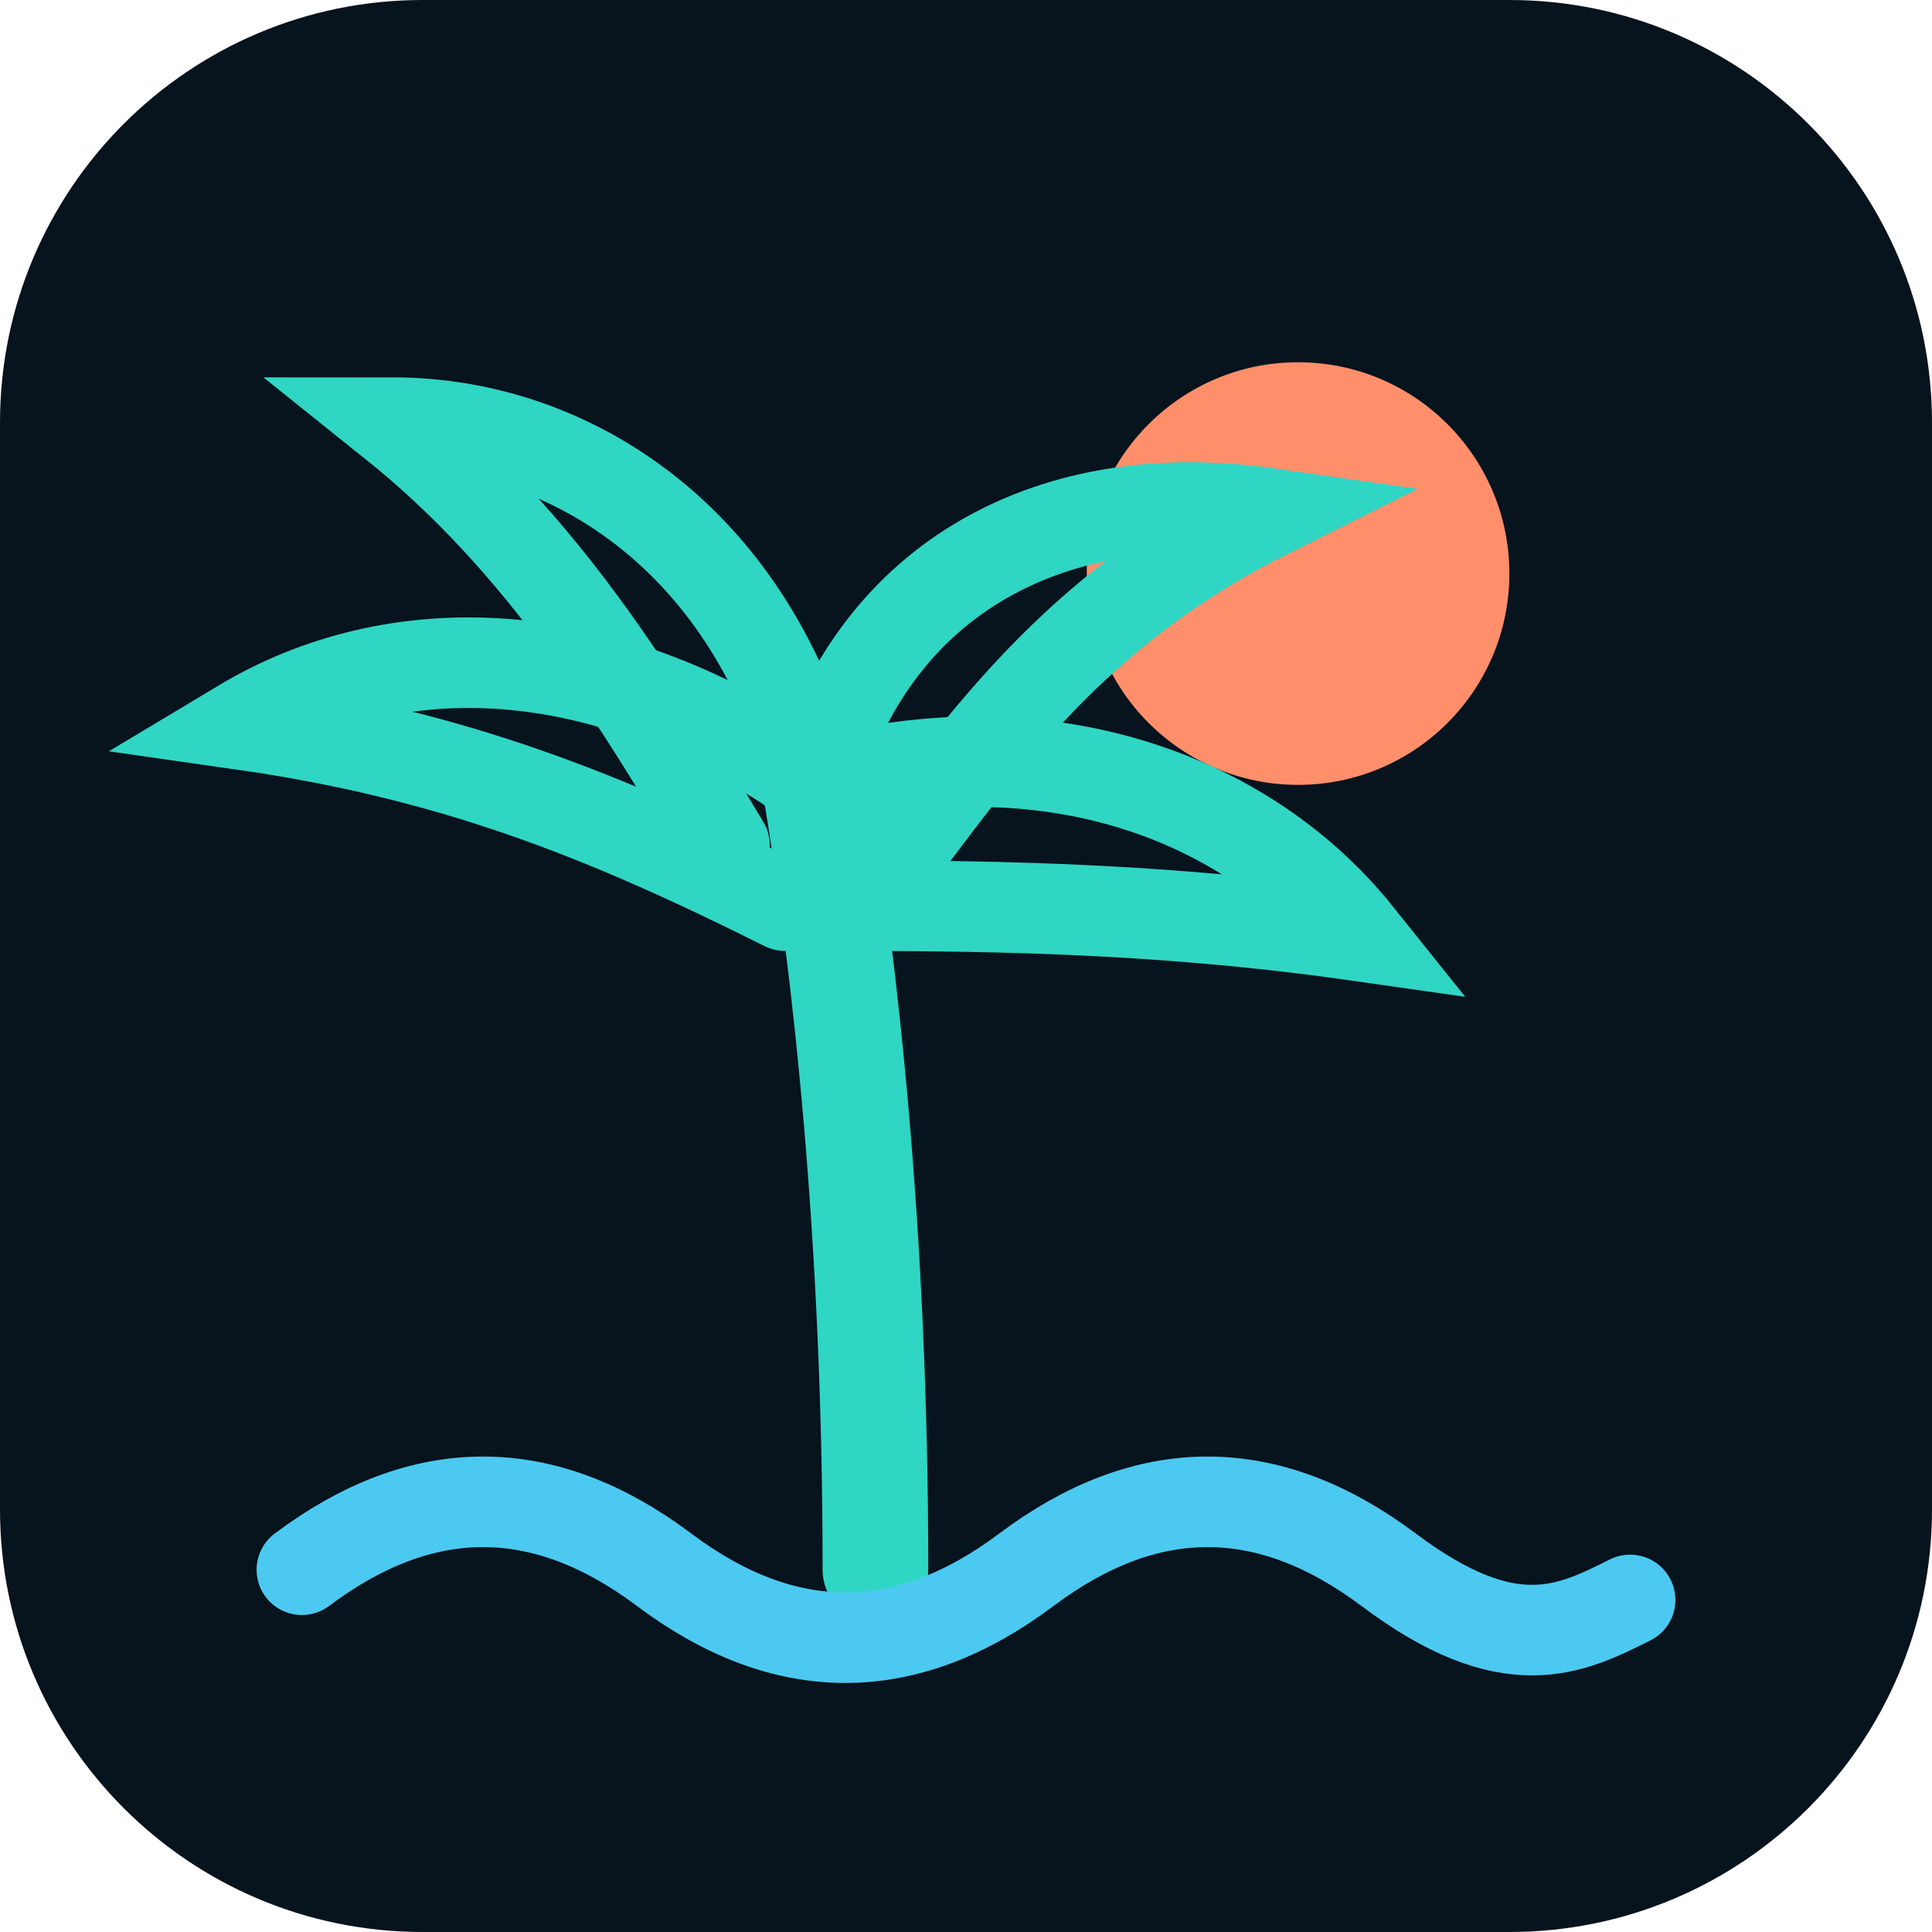
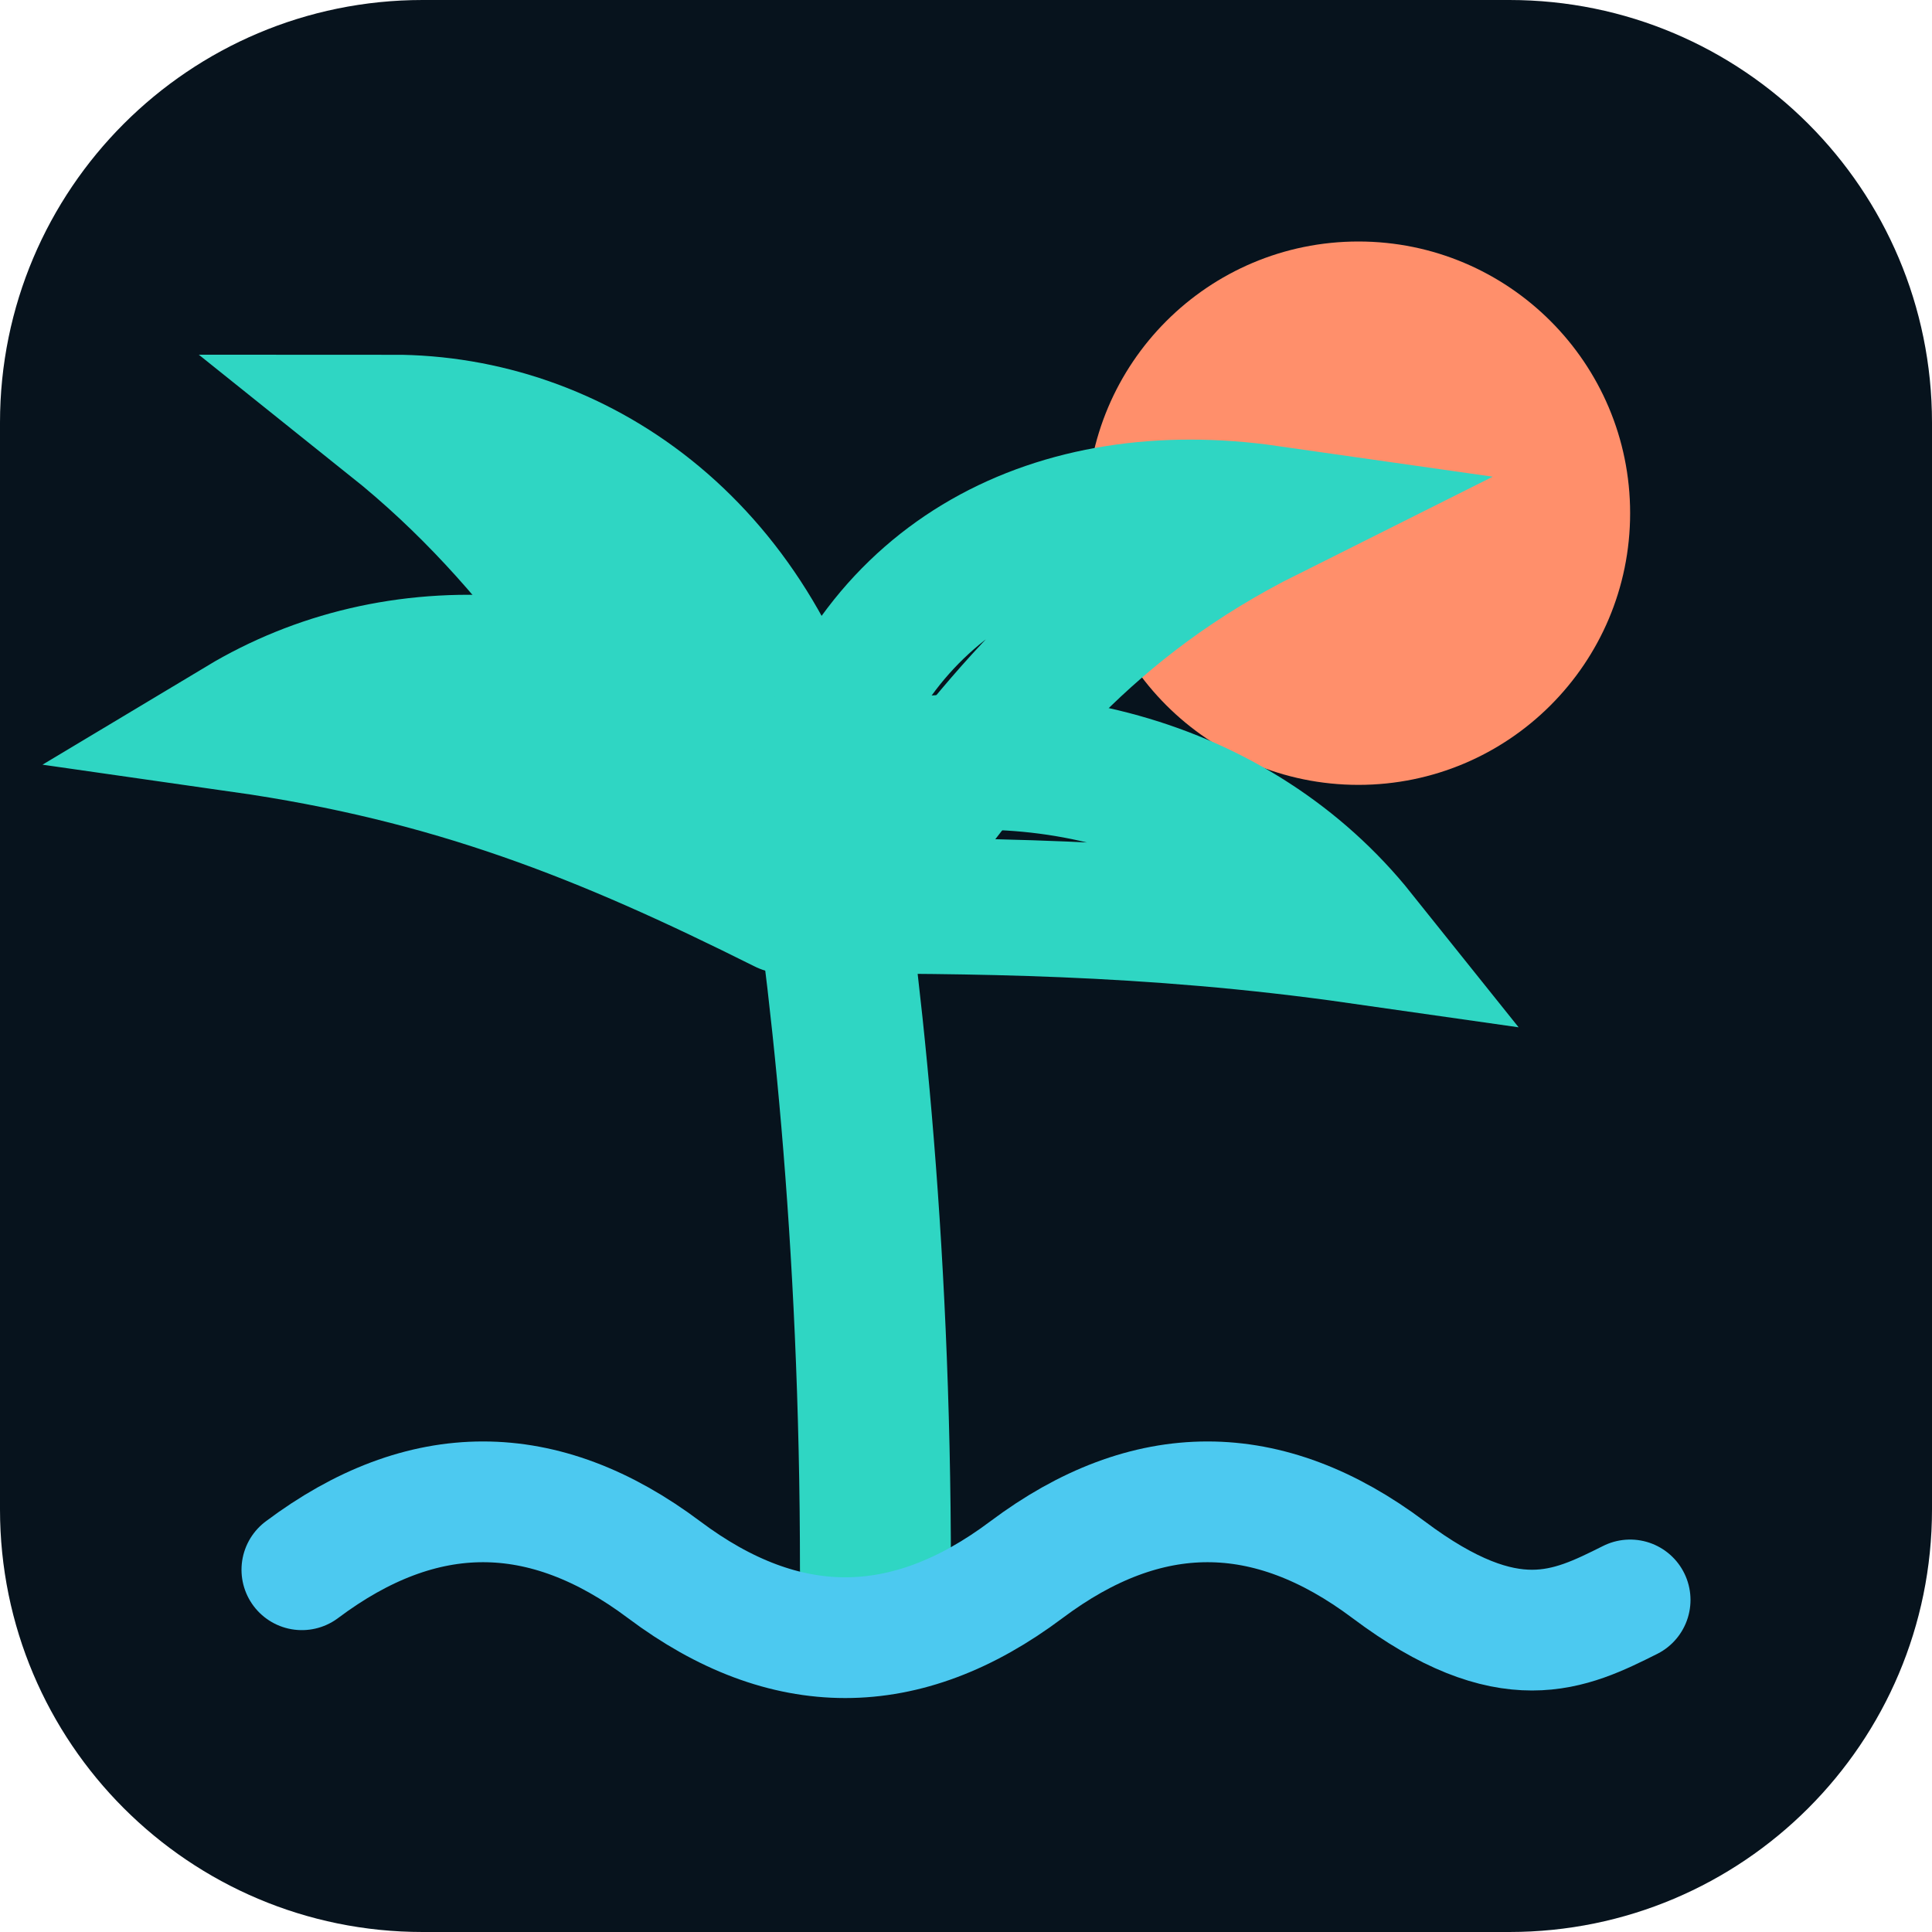
<svg xmlns="http://www.w3.org/2000/svg" viewBox="0 0 64 64" fill="none">
  <rect width="64" height="64" rx="14" fill="#07131d" />
-   <circle cx="43" cy="19" r="7" fill="#ff8f6b" />
-   <path d="M29 52c0-11-1-20-2-26" stroke="#2fd6c3" stroke-width="3.5" stroke-linecap="round" />
-   <path d="M27 26c-7-5-14-5-19-2 7 1 12 3 18 6" stroke="#2fd6c3" stroke-width="3" stroke-linecap="round" fill="none" />
-   <path d="M27 26c-2-8-8-12-14-12 5 4 8 9 11 14" stroke="#2fd6c3" stroke-width="3" stroke-linecap="round" fill="none" />
-   <path d="M27 26c2-7 8-10 15-9-6 3-9 7-12 11" stroke="#2fd6c3" stroke-width="3" stroke-linecap="round" fill="none" />
-   <path d="M27 26c7-2 14 0 18 5-7-1-13-1-18-1" stroke="#2fd6c3" stroke-width="3" stroke-linecap="round" fill="none" />
-   <path d="M10 52c4-3 8-3 12 0s8 3 12 0 8-3 12 0 6 2 8 1" stroke="#4cc9f0" stroke-width="3" stroke-linecap="round" fill="none" />
+   <circle cx="45" cy="17" r="9" fill="#ff8f6b" />
+   <path d="M29 52c0-11-1-20-2-26" stroke="#2fd6c3" stroke-width="5" stroke-linecap="round" />
+   <path d="M27 26c-7-5-14-5-19-2 7 1 12 3 18 6" stroke="#2fd6c3" stroke-width="4.5" stroke-linecap="round" fill="none" />
+   <path d="M27 26c-2-8-8-12-14-12 5 4 8 9 11 14" stroke="#2fd6c3" stroke-width="4.5" stroke-linecap="round" fill="none" />
+   <path d="M27 26c2-7 8-10 15-9-6 3-9 7-12 11" stroke="#2fd6c3" stroke-width="4.5" stroke-linecap="round" fill="none" />
+   <path d="M27 26c7-2 14 0 18 5-7-1-13-1-18-1" stroke="#2fd6c3" stroke-width="4.5" stroke-linecap="round" fill="none" />
+   <path d="M10 52c4-3 8-3 12 0s8 3 12 0 8-3 12 0 6 2 8 1" stroke="#4cc9f0" stroke-width="4" stroke-linecap="round" fill="none" />
</svg>
